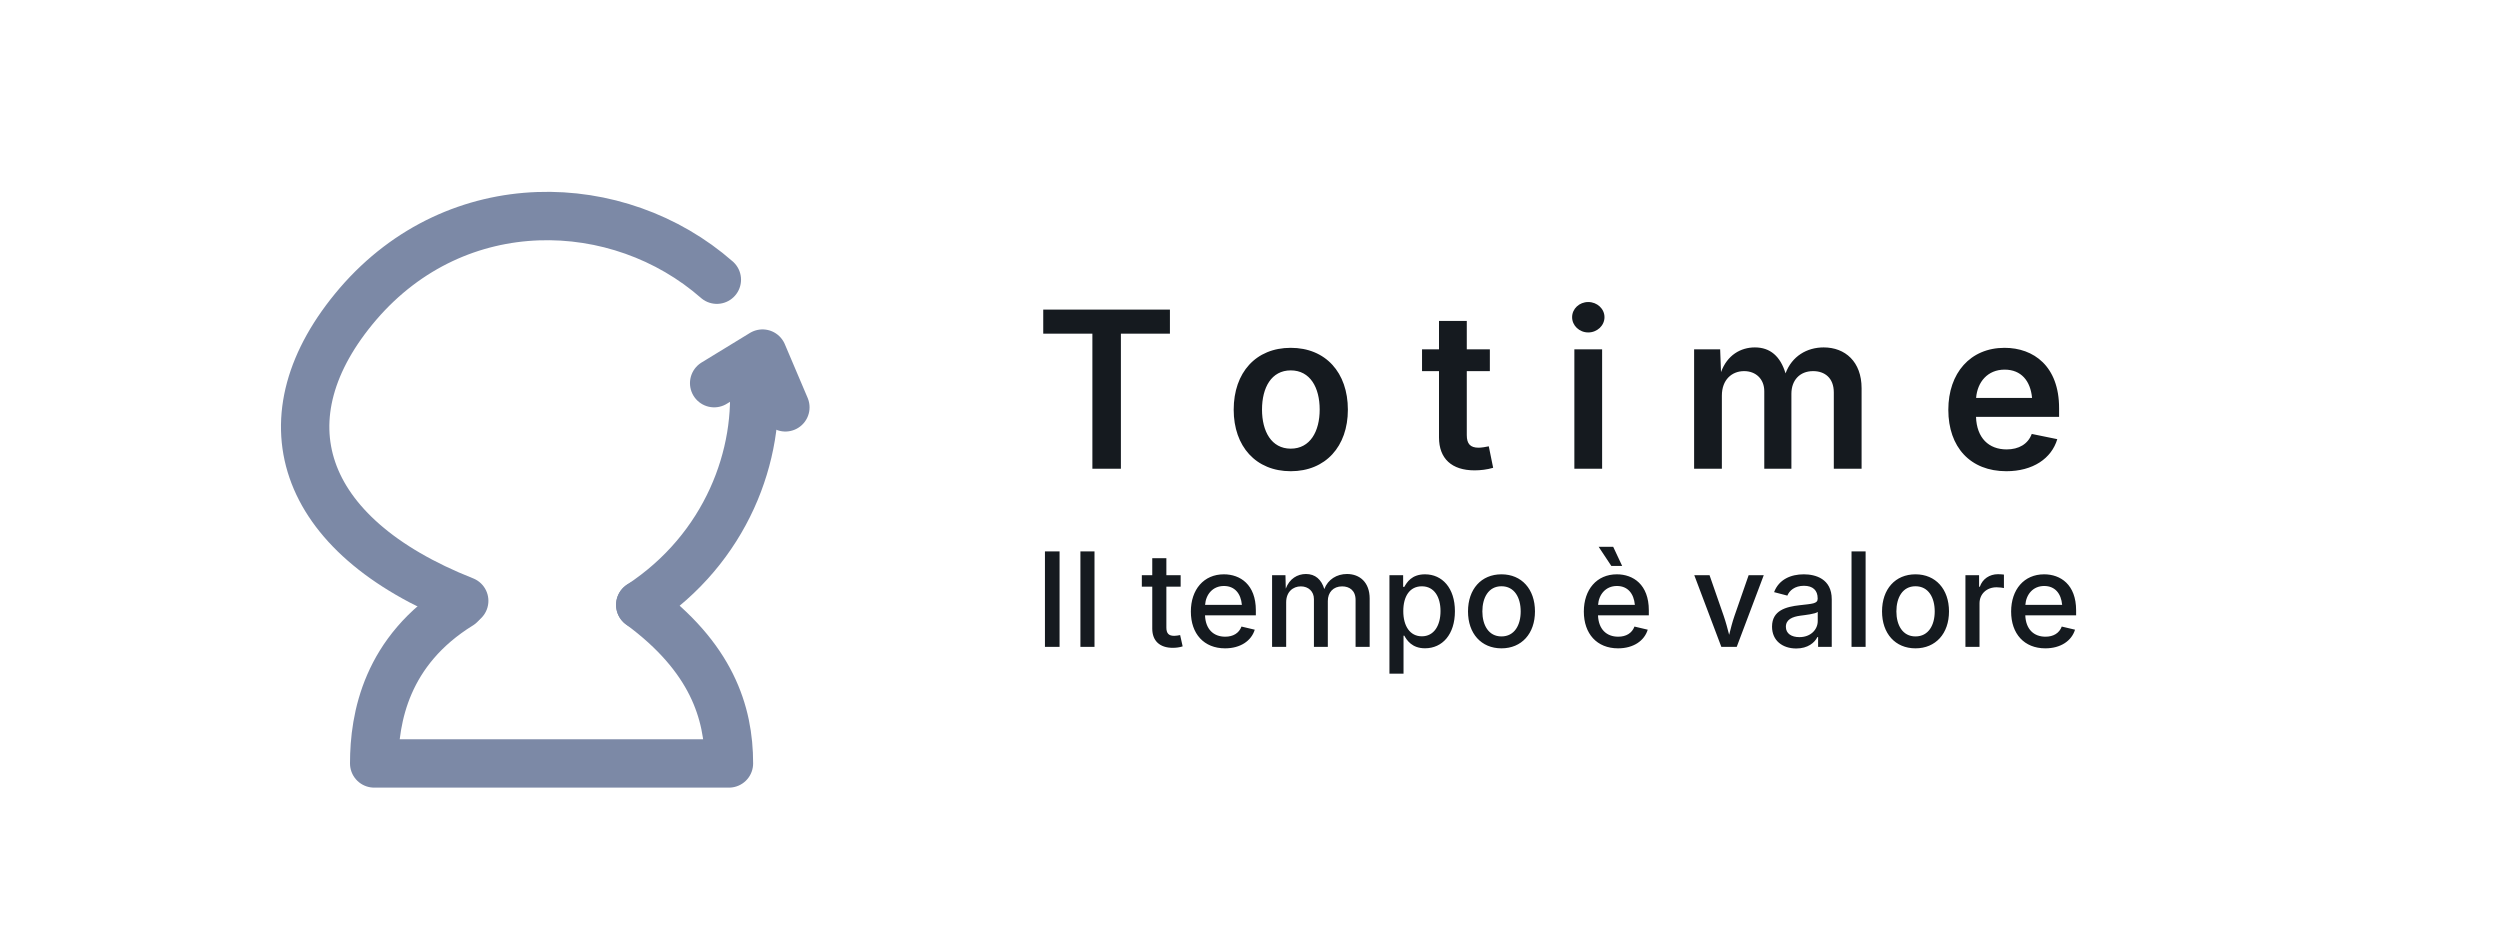
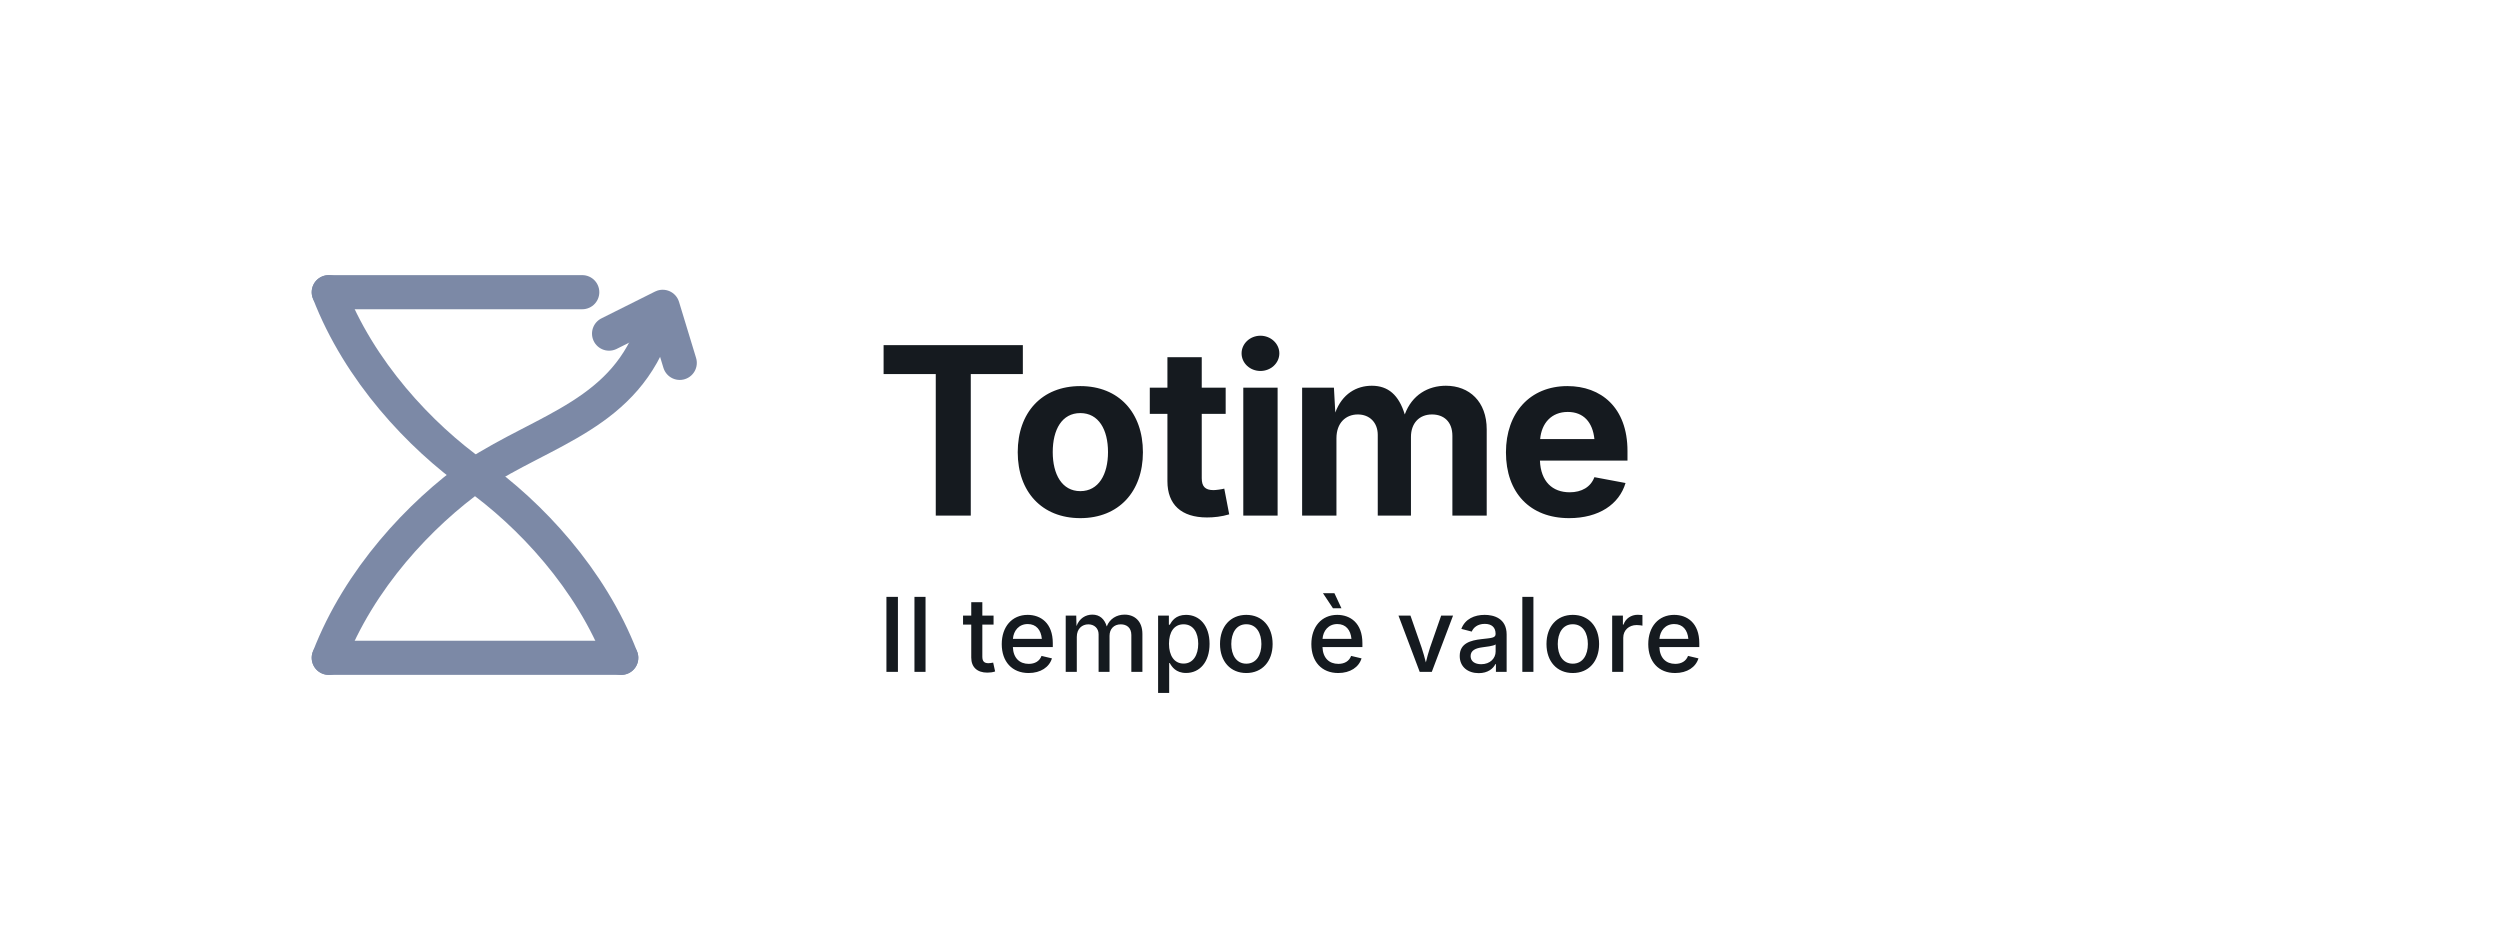
<svg xmlns="http://www.w3.org/2000/svg" width="2400" height="900" viewBox="0 0 1600 600">
  <rect width="1600" height="600" fill="none" />
-   <g transform="translate(95,50) scale(0.86)">
-     <g fill="none" stroke="#7C89A6" stroke-width="36" stroke-linecap="round" stroke-linejoin="round">
-       <path d="M 423 150 C 350 86, 230 82, 156 168 C 84 252, 111 340, 235 389" />
-       <path d="M 232 392 C 177 426, 168 476, 168 510 L 432 510 C 432 472, 419 431, 366 392" />
-       <path d="M 366 392 C 430 350, 456 280, 450 221" />
-       <path d="M 421 227 L 457 205 L 474 245" />
+   <g transform="translate(70,70) scale(0.78)">
+     <g fill="none" stroke="#7C89A6" stroke-width="28" stroke-linecap="round" stroke-linejoin="round">
+       <path d="M 180 150 L 388 150" />
+       <path d="M 180 150 C 205 215, 255 268, 300 300" />
+       <path d="M 300 300 C 255 332, 205 385, 180 450" />
+       <path d="M 180 450 L 420 450" />
+       <path d="M 420 450 C 395 385, 345 332, 300 300" />
+       <path d="M 300 300 C 358 262, 424 250, 448 176" />
+       <path d="M 410 184 L 454 162 L 468 208" />
    </g>
  </g>
-   <g>
-     <text x="662" y="300" font-family="Montserrat, Inter, Arial, sans-serif" font-size="140" font-weight="600" fill="#151A1F" letter-spacing="40">Totime</text>
-     <text x="662" y="414" font-family="Montserrat, Inter, Arial, sans-serif" font-size="84" font-weight="500" fill="#151A1F" letter-spacing="0.5">Il tempo è valore</text>
-   </g>
+   <text x="560" y="330" font-family="Montserrat, Inter, Arial, sans-serif" font-size="150" font-weight="700" fill="#151A1F" letter-spacing="-3">Totime</text>
+   <text x="562" y="430" font-family="Montserrat, Inter, Arial, sans-serif" font-size="66" font-weight="500" fill="#151A1F" letter-spacing="0.5">Il tempo è valore</text>
</svg>
